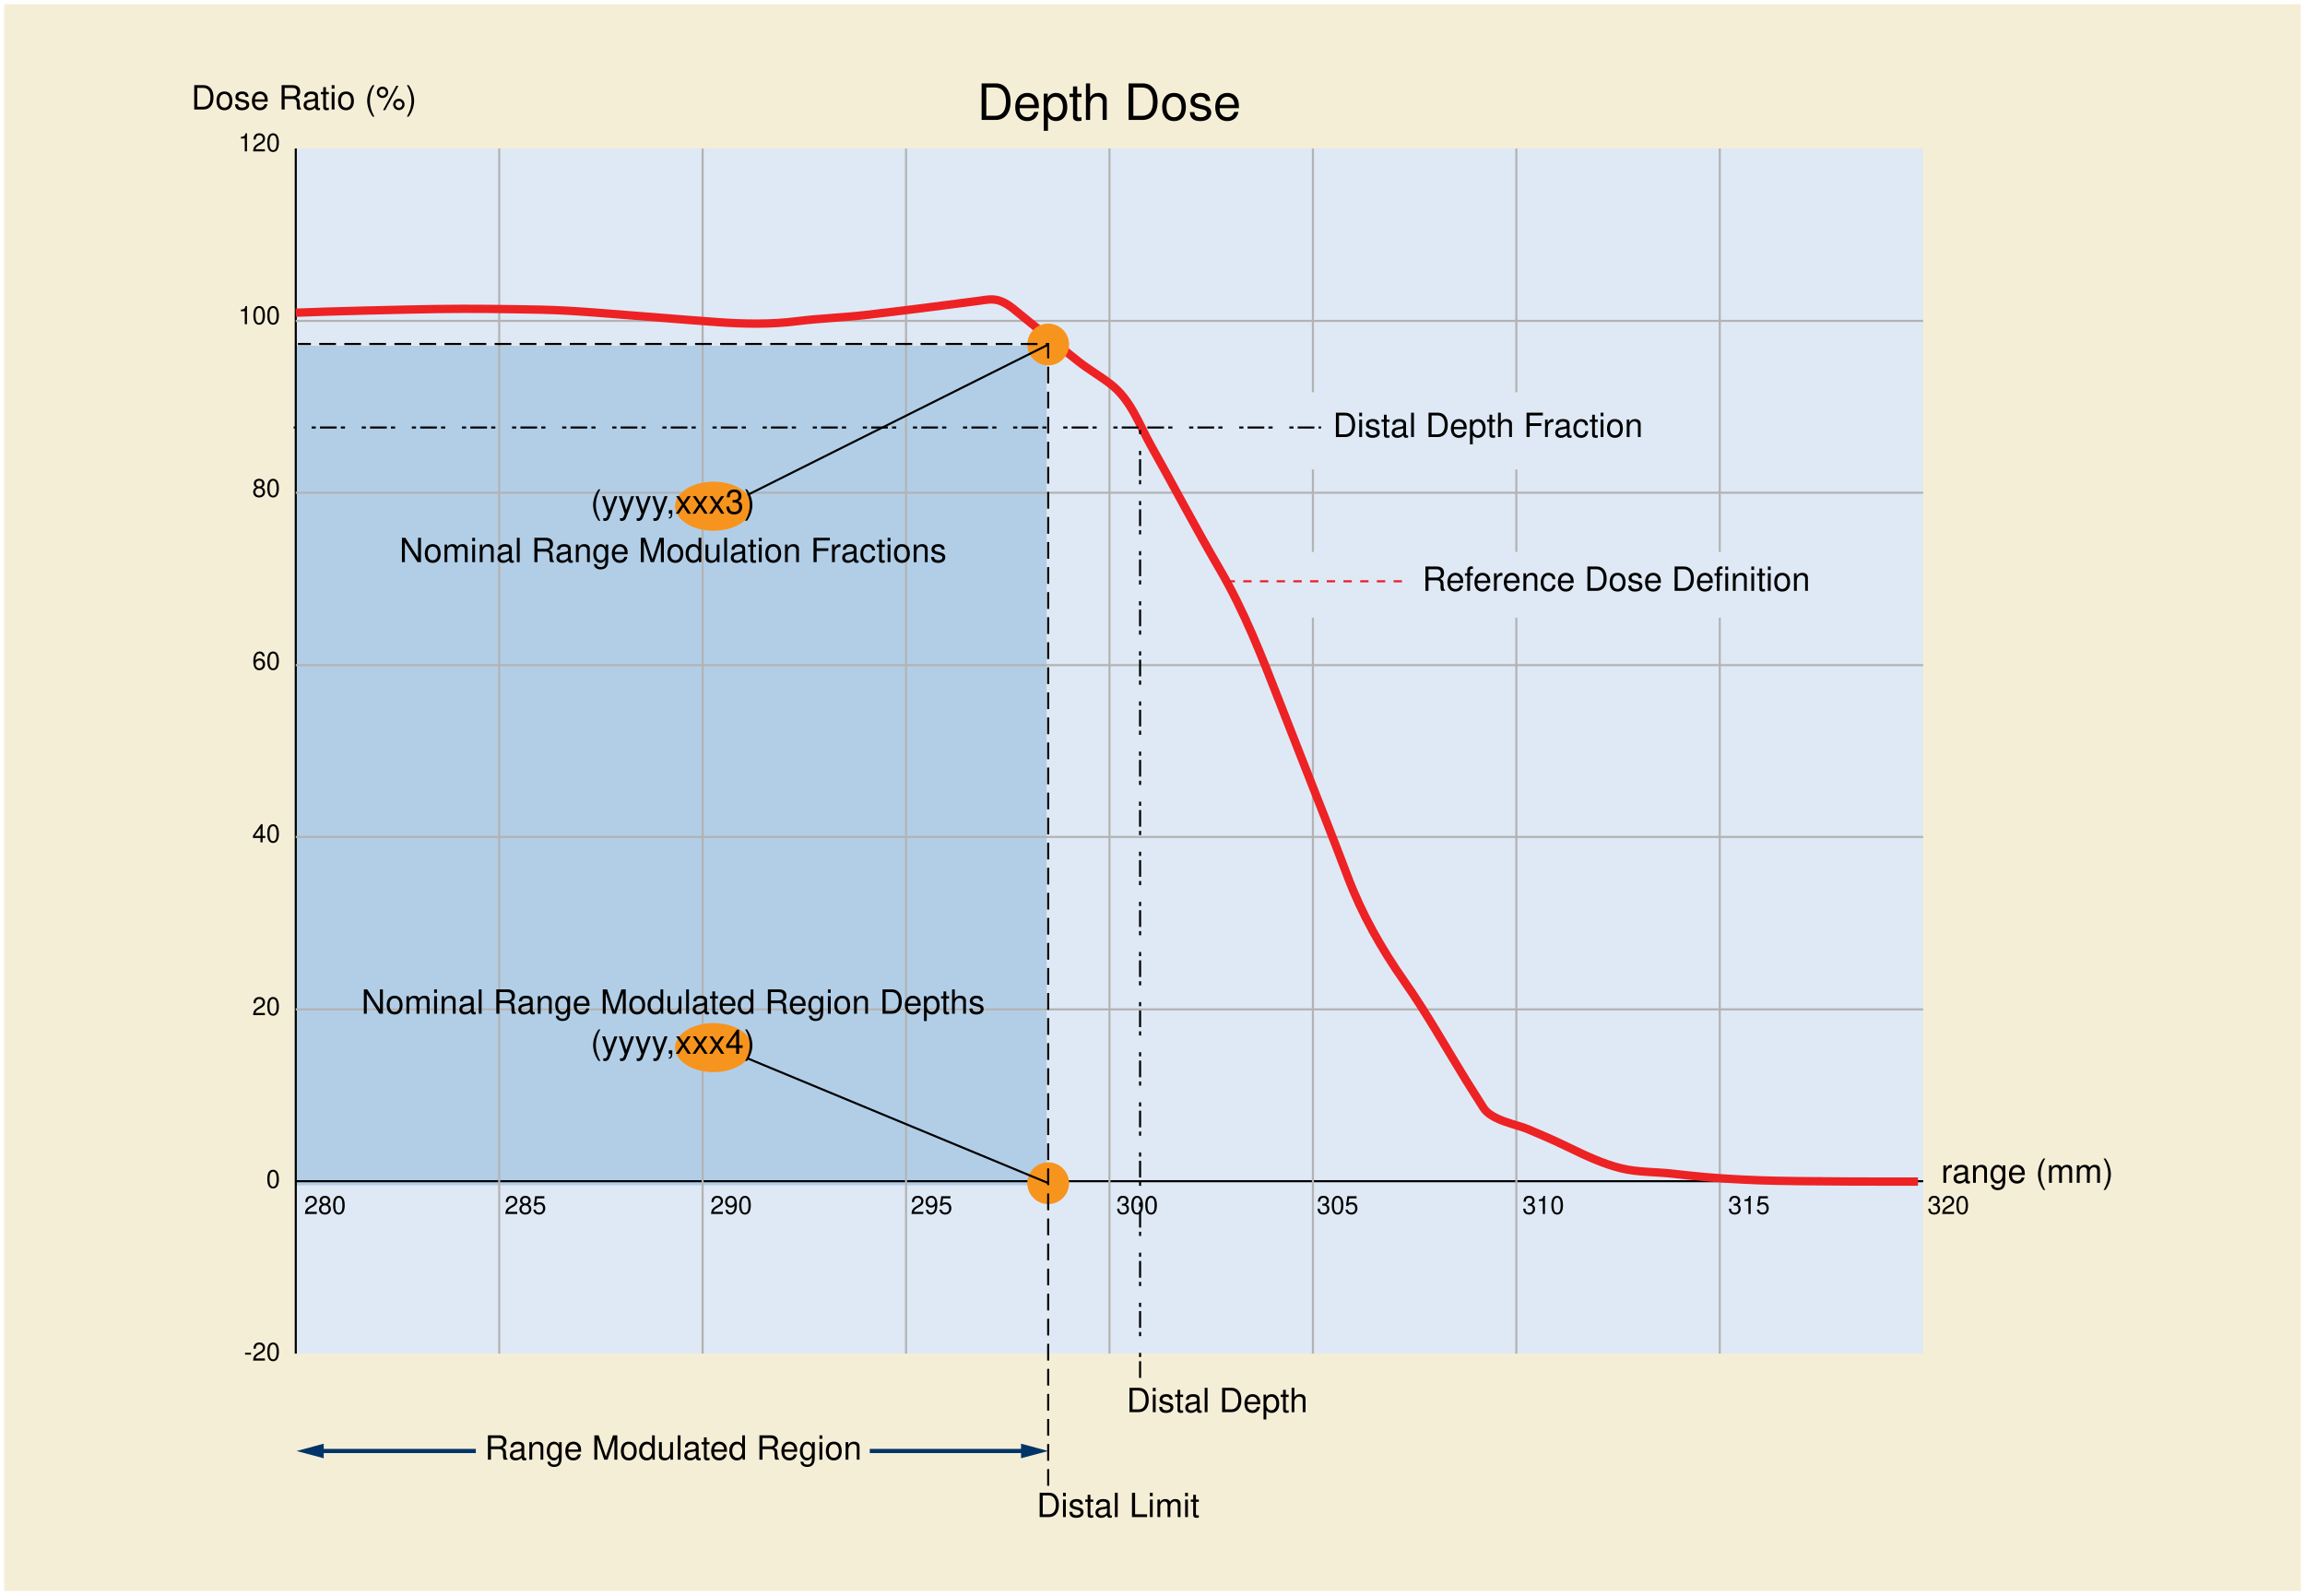
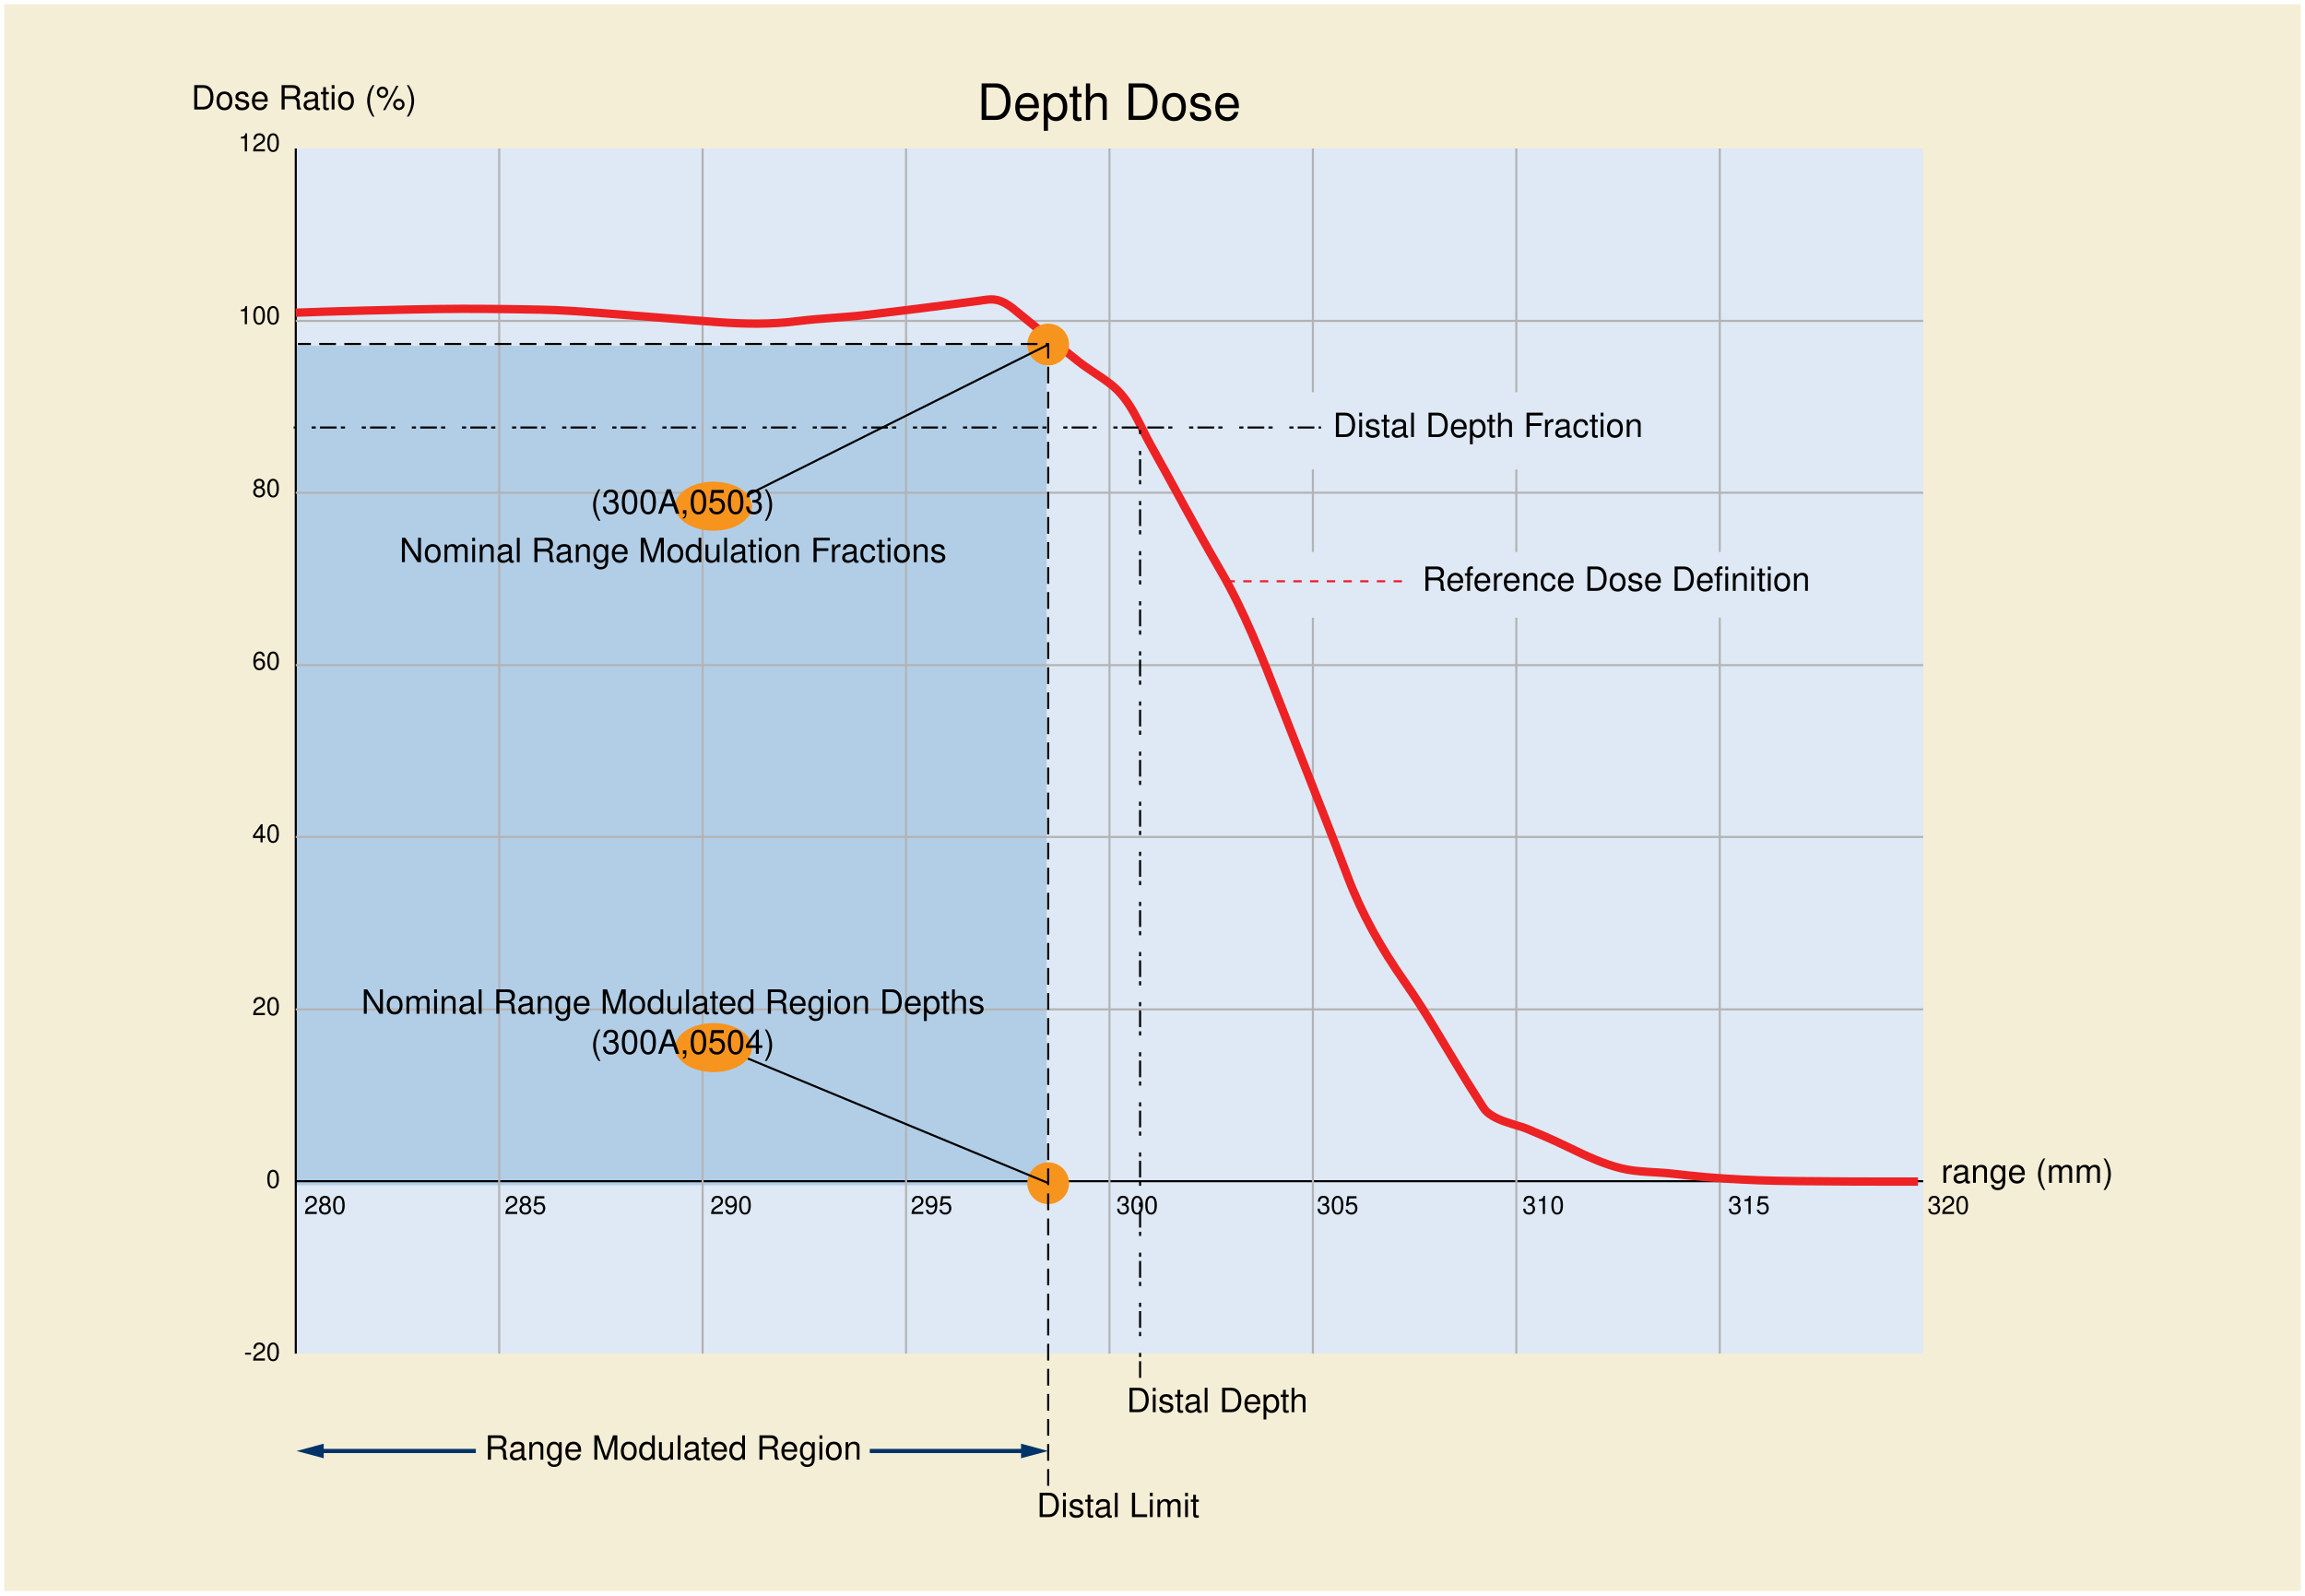
<svg xmlns="http://www.w3.org/2000/svg" version="1.1" id="Layer_1" x="0px" y="0px" width="552px" height="382px" viewBox="0 0 552 382" enable-background="new 0 0 552 382" xml:space="preserve">
  <defs>
    <style type="text/css">
	text {
	  font-family: Helvetica, Verdana, ArialUnicodeMS, san-serif
	}
	</style>
  </defs>
  <g>
   </g>
  <g>
    <g>
      <rect x="1" y="1" fill="#F5EED6" width="550" height="380" />
    </g>
    <g>
      <polyline fill="#DEE9F5" points="70.833,324.159 460.564,324.159 460.564,35.557 70.833,35.557   " />
      <rect x="70.643" y="82.812" fill="#B2CEE7" width="180.003" height="201.036" />
      <line fill="#F2F2F2" stroke="#000000" stroke-width="0.5" stroke-miterlimit="10" x1="70.833" y1="35.557" x2="70.833" y2="324.159" />
      <line fill="none" stroke="#B3B3B3" stroke-width="0.5" stroke-miterlimit="10" x1="70.833" y1="76.847" x2="460.564" y2="76.847" />
      <line fill="none" stroke="#B3B3B3" stroke-width="0.5" stroke-miterlimit="10" x1="70.833" y1="117.995" x2="460.564" y2="117.995" />
      <line fill="none" stroke="#B3B3B3" stroke-width="0.5" stroke-miterlimit="10" x1="70.833" y1="159.284" x2="460.564" y2="159.284" />
      <line fill="none" stroke="#B3B3B3" stroke-width="0.5" stroke-miterlimit="10" x1="70.833" y1="200.433" x2="460.564" y2="200.433" />
      <line fill="none" stroke="#B3B3B3" stroke-width="0.5" stroke-miterlimit="10" x1="70.833" y1="241.722" x2="460.564" y2="241.722" />
      <line fill="#F2F2F2" stroke="#000000" stroke-width="0.5" stroke-miterlimit="10" x1="70.833" y1="282.87" x2="460.564" y2="282.87" />
      <line fill="none" stroke="#B3B3B3" stroke-width="0.5" stroke-miterlimit="10" x1="411.848" y1="132.18" x2="411.848" y2="35.557" />
      <line fill="none" stroke="#B3B3B3" stroke-width="0.5" stroke-miterlimit="10" x1="411.848" y1="324.159" x2="411.848" y2="147.93" />
      <line fill="none" stroke="#B3B3B3" stroke-width="0.5" stroke-miterlimit="10" x1="363.131" y1="93.929" x2="363.131" y2="35.557" />
      <line fill="none" stroke="#B3B3B3" stroke-width="0.5" stroke-miterlimit="10" x1="363.131" y1="132.179" x2="363.131" y2="112.43" />
      <line fill="none" stroke="#B3B3B3" stroke-width="0.5" stroke-miterlimit="10" x1="363.131" y1="324.159" x2="363.131" y2="147.929" />
      <line fill="none" stroke="#B3B3B3" stroke-width="0.5" stroke-miterlimit="10" x1="314.414" y1="93.93" x2="314.414" y2="35.557" />
      <line fill="none" stroke="#B3B3B3" stroke-width="0.5" stroke-miterlimit="10" x1="314.414" y1="132.179" x2="314.414" y2="112.429" />
      <line fill="none" stroke="#B3B3B3" stroke-width="0.5" stroke-miterlimit="10" x1="314.414" y1="324.159" x2="314.414" y2="147.929" />
      <line fill="none" stroke="#B3B3B3" stroke-width="0.5" stroke-miterlimit="10" x1="265.698" y1="324.159" x2="265.698" y2="35.557" />
      <line fill="none" stroke="#B3B3B3" stroke-width="0.5" stroke-miterlimit="10" x1="216.982" y1="324.159" x2="216.982" y2="35.557" />
      <line fill="none" stroke="#B3B3B3" stroke-width="0.5" stroke-miterlimit="10" x1="168.265" y1="324.159" x2="168.265" y2="35.557" />
      <line fill="none" stroke="#B3B3B3" stroke-width="0.5" stroke-miterlimit="10" x1="119.549" y1="324.159" x2="119.549" y2="35.557" />
      <g>
        <text transform="matrix(1 0 0 1 464.8633 283.2588)" font-size="8">range (mm)</text>
      </g>
      <g>
        <text transform="matrix(1 0 0 1 45.7964 26.2183)" font-size="8">Dose Ratio (%)</text>
      </g>
      <g>
        <text transform="matrix(1 0 0 1 57.0718 36.2603)" font-size="6">120</text>
      </g>
      <g>
        <text transform="matrix(1 0 0 1 57.0718 77.6279)" font-size="6">100</text>
      </g>
      <g>
        <text transform="matrix(1 0 0 1 60.4087 118.9956)" font-size="6">80</text>
      </g>
      <g>
        <text transform="matrix(1 0 0 1 60.4087 160.3633)" font-size="6">60</text>
      </g>
      <g>
        <text transform="matrix(1 0 0 1 60.4087 201.7305)" font-size="6">40</text>
      </g>
      <g>
        <text transform="matrix(1 0 0 1 60.4087 243.0986)" font-size="6">20</text>
      </g>
      <g>
        <text transform="matrix(1 0 0 1 63.7456 284.4668)" font-size="6">0</text>
      </g>
      <g>
        <text transform="matrix(1 0 0 1 72.8325 290.7168)" font-size="6">280</text>
      </g>
      <g>
        <text transform="matrix(1 0 0 1 120.8325 290.7168)" font-size="6">285</text>
      </g>
      <g>
        <text transform="matrix(1 0 0 1 170.0825 290.7168)" font-size="6">290</text>
      </g>
      <g>
        <text transform="matrix(1 0 0 1 218.0825 290.7168)" font-size="6">295</text>
      </g>
      <g>
        <text transform="matrix(1 0 0 1 267.3325 290.7168)" font-size="6">300</text>
      </g>
      <g>
        <text transform="matrix(1 0 0 1 315.332 290.7168)" font-size="6">305</text>
      </g>
      <g>
        <text transform="matrix(1 0 0 1 364.582 290.7168)" font-size="6">310</text>
      </g>
      <g>
        <text transform="matrix(1 0 0 1 413.832 290.7168)" font-size="6">315</text>
      </g>
      <g>
        <text transform="matrix(1 0 0 1 461.582 290.7168)" font-size="6">320</text>
      </g>
      <g>
        <text transform="matrix(1 0 0 1 58.4106 325.834)" font-size="6">-20</text>
      </g>
      <path fill-rule="evenodd" clip-rule="evenodd" fill="none" stroke="#ED2224" stroke-width="2" stroke-miterlimit="10" d="    M70.833,74.885c7.064-0.307,26.625-0.776,33.691-0.879c8.358-0.123,16.723-0.003,25.083,0.156    c4.517,0.086,9.033,0.403,13.541,0.738c9.595,0.713,19.181,1.56,28.778,2.246c6.332,0.453,12.657,0.577,19-0.233    c5.353-0.683,10.771-0.84,16.135-1.452c9.059-1.033,18.101-2.205,27.141-3.395c2.956-0.389,4.706-1.062,8.38,1.801    c5.227,4.245,10.409,8.544,15.7,12.708c2.451,1.929,5.193,3.486,7.66,5.396c4.931,3.82,6.794,9.587,9.719,14.787    c5.527,9.831,10.753,19.836,16.447,29.568c5.878,10.048,10.045,20.817,14.246,31.595c1.785,4.579,3.588,9.15,5.375,13.728    c3.662,9.376,7.41,18.72,10.955,28.14c3.414,9.073,8.1,17.364,13.678,25.305c5.344,7.605,9.893,15.77,14.785,23.691    c1.342,2.174,2.76,4.33,4.08,6.463c1.904,3.08,8.15,4.078,10.547,5.114c1.5,0.648,5.475,2.251,10.105,4.516    c3.957,1.936,8.123,3.868,12.369,4.908c3.965,0.973,8.182,0.817,12.279,1.282c4.775,0.542,9.799,1.151,20.346,1.57    c10.289,0.408,38.441,0.319,38.441,0.319" />
      <circle fill="#F7941E" cx="251.021" cy="283.349" r="5" />
      <line fill="none" stroke="#000000" stroke-width="0.5" stroke-miterlimit="10" x1="251.021" y1="283.323" x2="177.625" y2="252.878" />
      <ellipse fill="#F7941E" cx="170.875" cy="250.878" rx="9.208" ry="5.875" />
      <circle fill="#F7941E" cx="251.021" cy="82.503" r="5" />
      <line fill="none" stroke="#000000" stroke-width="0.5" stroke-miterlimit="10" x1="251.021" y1="82.528" x2="177.625" y2="119.224" />
      <ellipse fill="#F7941E" cx="170.875" cy="121.224" rx="9.208" ry="5.875" />
      <g>
        <text transform="matrix(1 0 0 1 319.2041 104.6631)" font-size="8">Distal Depth Fraction</text>
      </g>
      <g>
        <text transform="matrix(1 0 0 1 269.7715 338.1748)" font-size="8">Distal Depth</text>
      </g>
      <g>
        <text transform="matrix(1 0 0 1 248.2588 363.2998)" font-size="8">Distal Limit</text>
      </g>
      <g>
        <text transform="matrix(1 0 0 1 116.0928 349.5498)" font-size="8">Range Modulated Region</text>
      </g>
      <g>
        <text transform="matrix(1 0 0 1 234.0137 28.7183)" font-size="12">Depth Dose</text>
      </g>
      <line fill="none" stroke="#000000" stroke-width="0.5" stroke-miterlimit="10" stroke-dasharray="4,1,1" x1="274.771" y1="102.378" x2="316.369" y2="102.378" />
      <polyline fill="none" stroke="#000000" stroke-width="0.5" stroke-miterlimit="10" stroke-dasharray="4,2" points="    251.021,355.812 251.021,82.378 71.354,82.378   " />
      <polyline fill="none" stroke="#000000" stroke-width="0.5" stroke-miterlimit="10" stroke-dasharray="4,1,1" points="    273.026,329.978 273.026,102.378 70.322,102.378   " />
      <g>
        <text transform="matrix(1 0 0 1 86.5254 242.7588)">
          <tspan x="0" y="0" font-size="8">Nominal Range Modulated Region Depths</tspan>
-           <tspan x="54.934" y="9.601" font-size="8">(yyyy,xxx4)</tspan>
+           <tspan x="54.934" y="9.601" font-size="8">(300A,0504)</tspan>
        </text>
      </g>
      <g>
        <text transform="matrix(1 0 0 1 141.459 123.0083)">
-           <tspan x="0" y="0" font-size="8">(yyyy,xxx3)</tspan>
+           <tspan x="0" y="0" font-size="8">(300A,0503)</tspan>
          <tspan x="-45.811" y="11.6" font-size="8">Nominal Range Modulation Fractions</tspan>
        </text>
      </g>
      <g>
        <g>
          <line fill="none" stroke="#003468" stroke-miterlimit="10" x1="208.292" y1="347.478" x2="245.706" y2="347.478" />
          <g>
            <polygon fill="#003468" points="244.517,349.221 251.021,347.478 244.517,345.734      " />
          </g>
        </g>
      </g>
      <g>
        <g>
          <line fill="none" stroke="#003468" stroke-miterlimit="10" x1="76.333" y1="347.478" x2="113.958" y2="347.478" />
          <g>
            <polygon fill="#003468" points="77.522,349.221 71.018,347.478 77.522,345.734      " />
          </g>
        </g>
      </g>
      <g>
        <text transform="matrix(1 0 0 1 340.6104 141.4863)" font-size="8">Reference Dose Definition</text>
      </g>
      <line fill="none" stroke="#ED1C24" stroke-width="0.5" stroke-miterlimit="10" stroke-dasharray="2,2" x1="293.732" y1="139.202" x2="337.525" y2="139.202" />
    </g>
  </g>
</svg>
